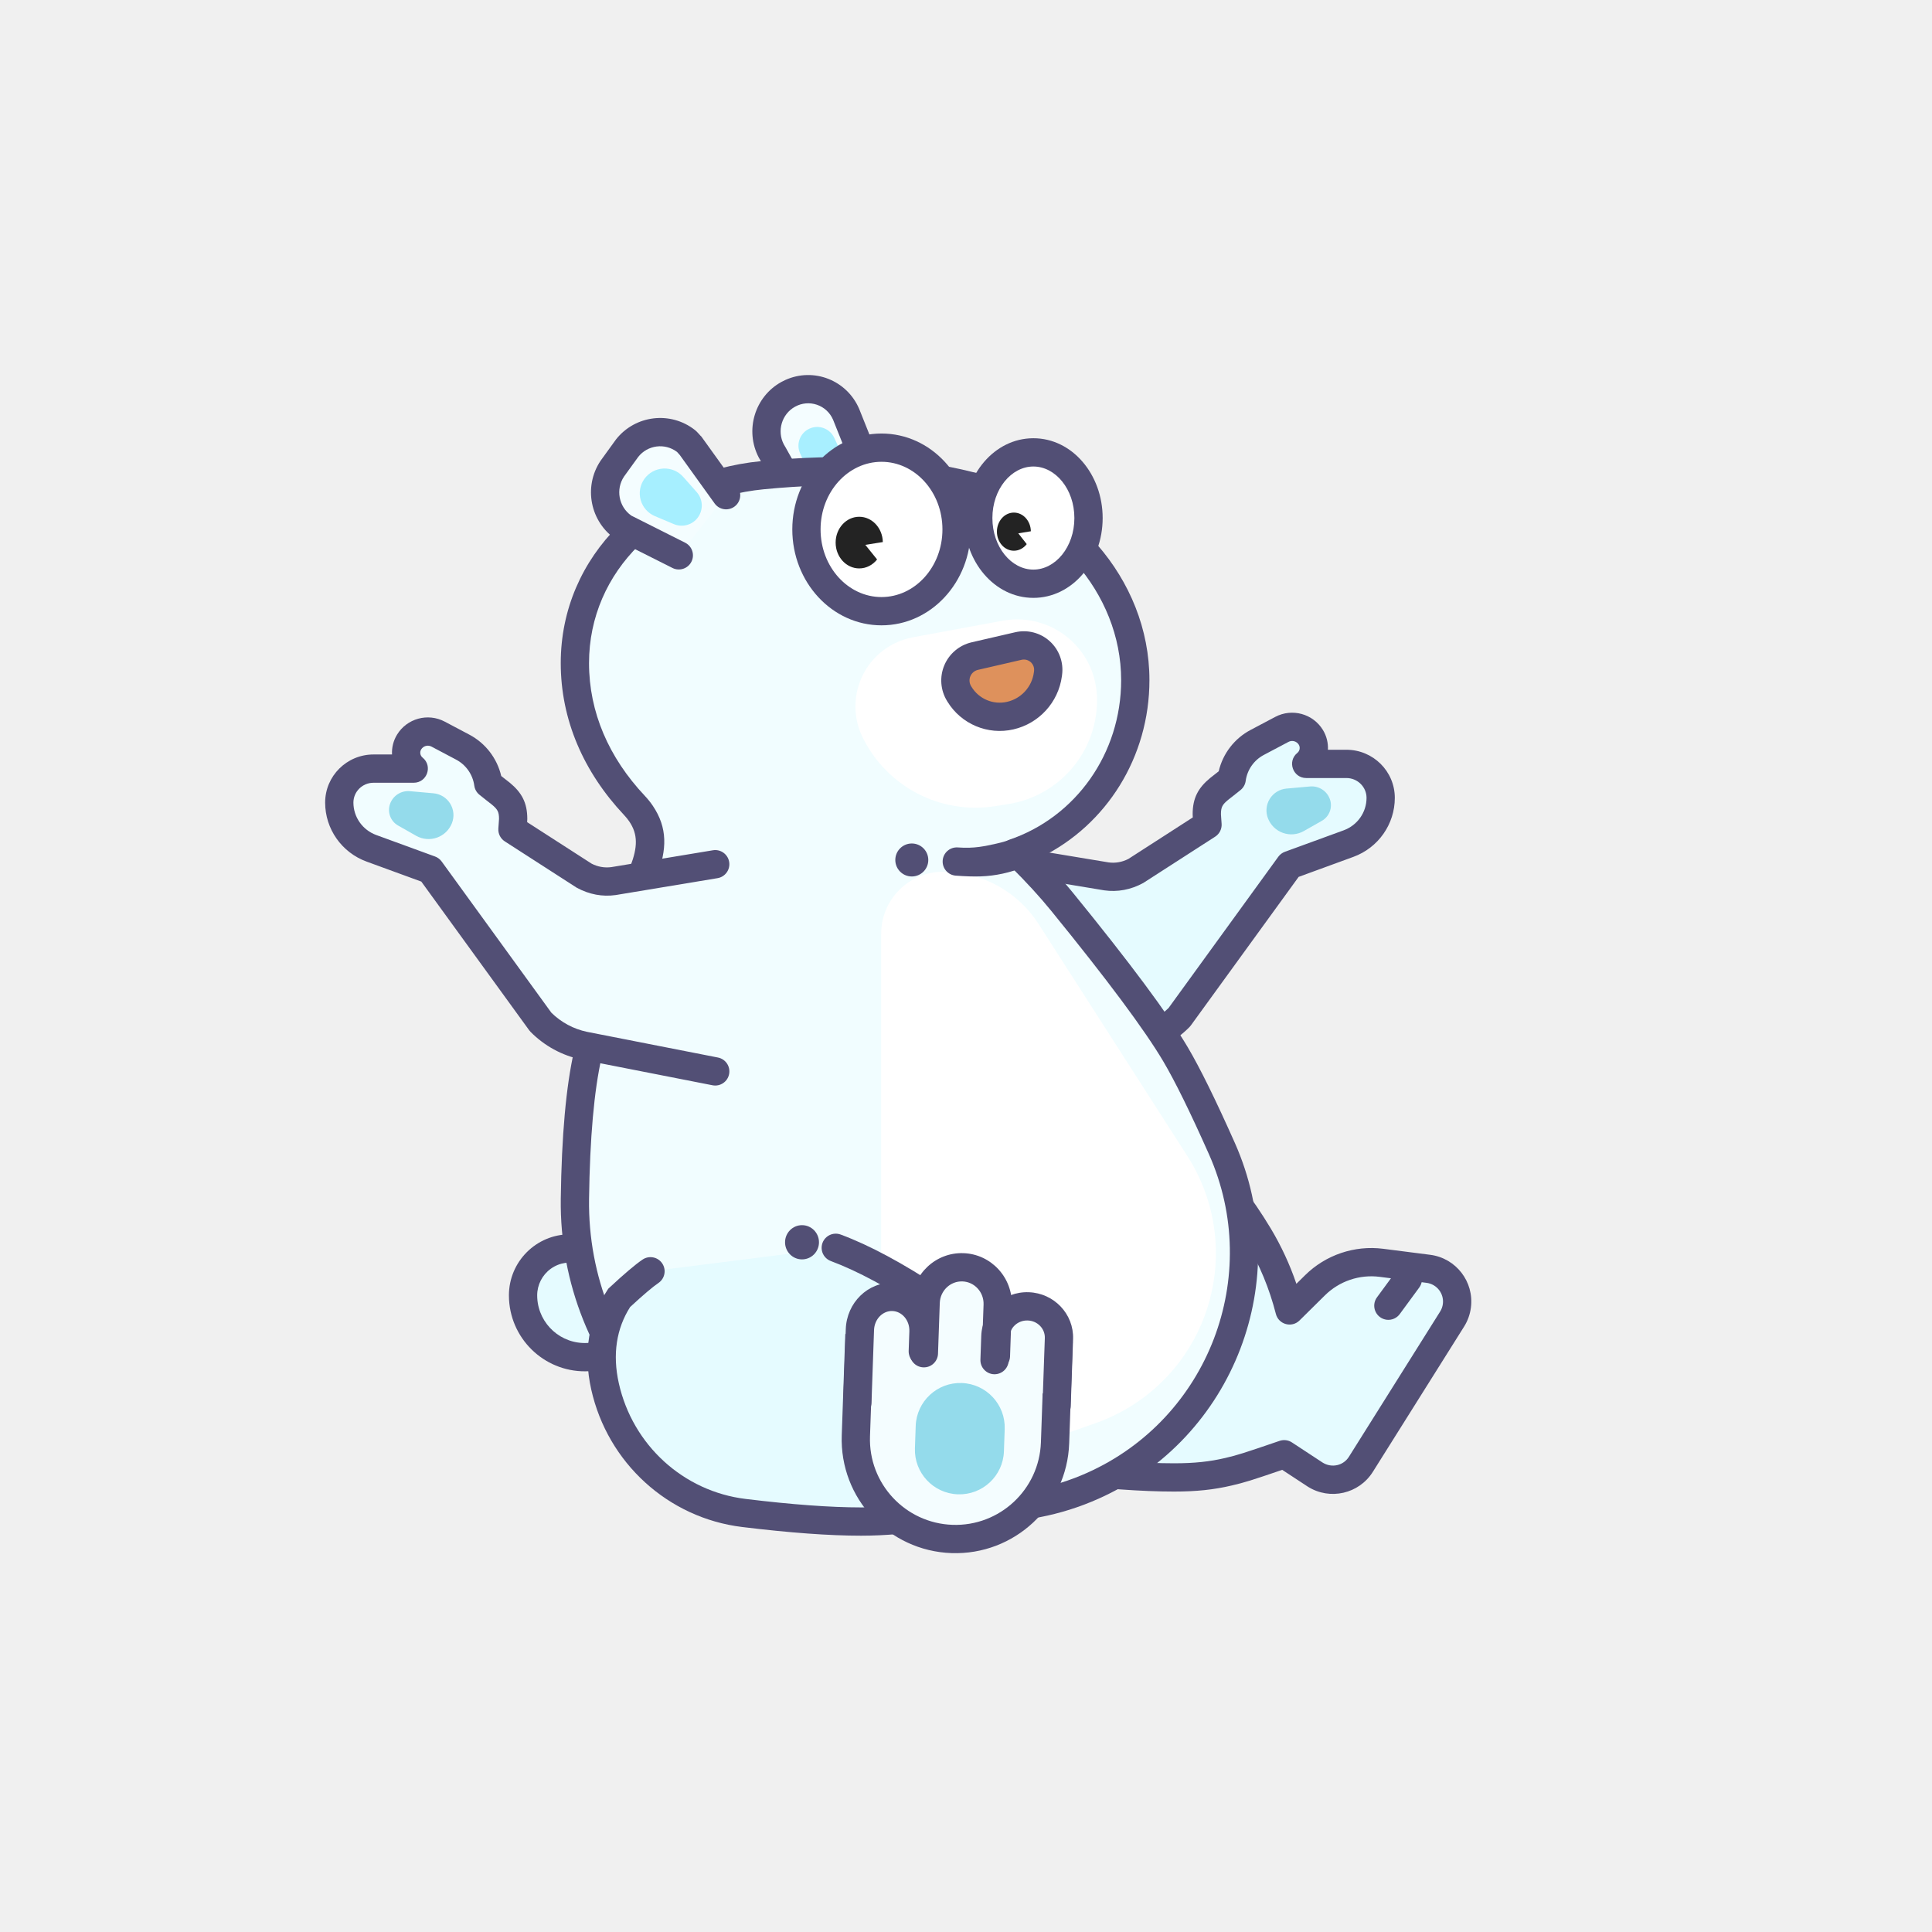
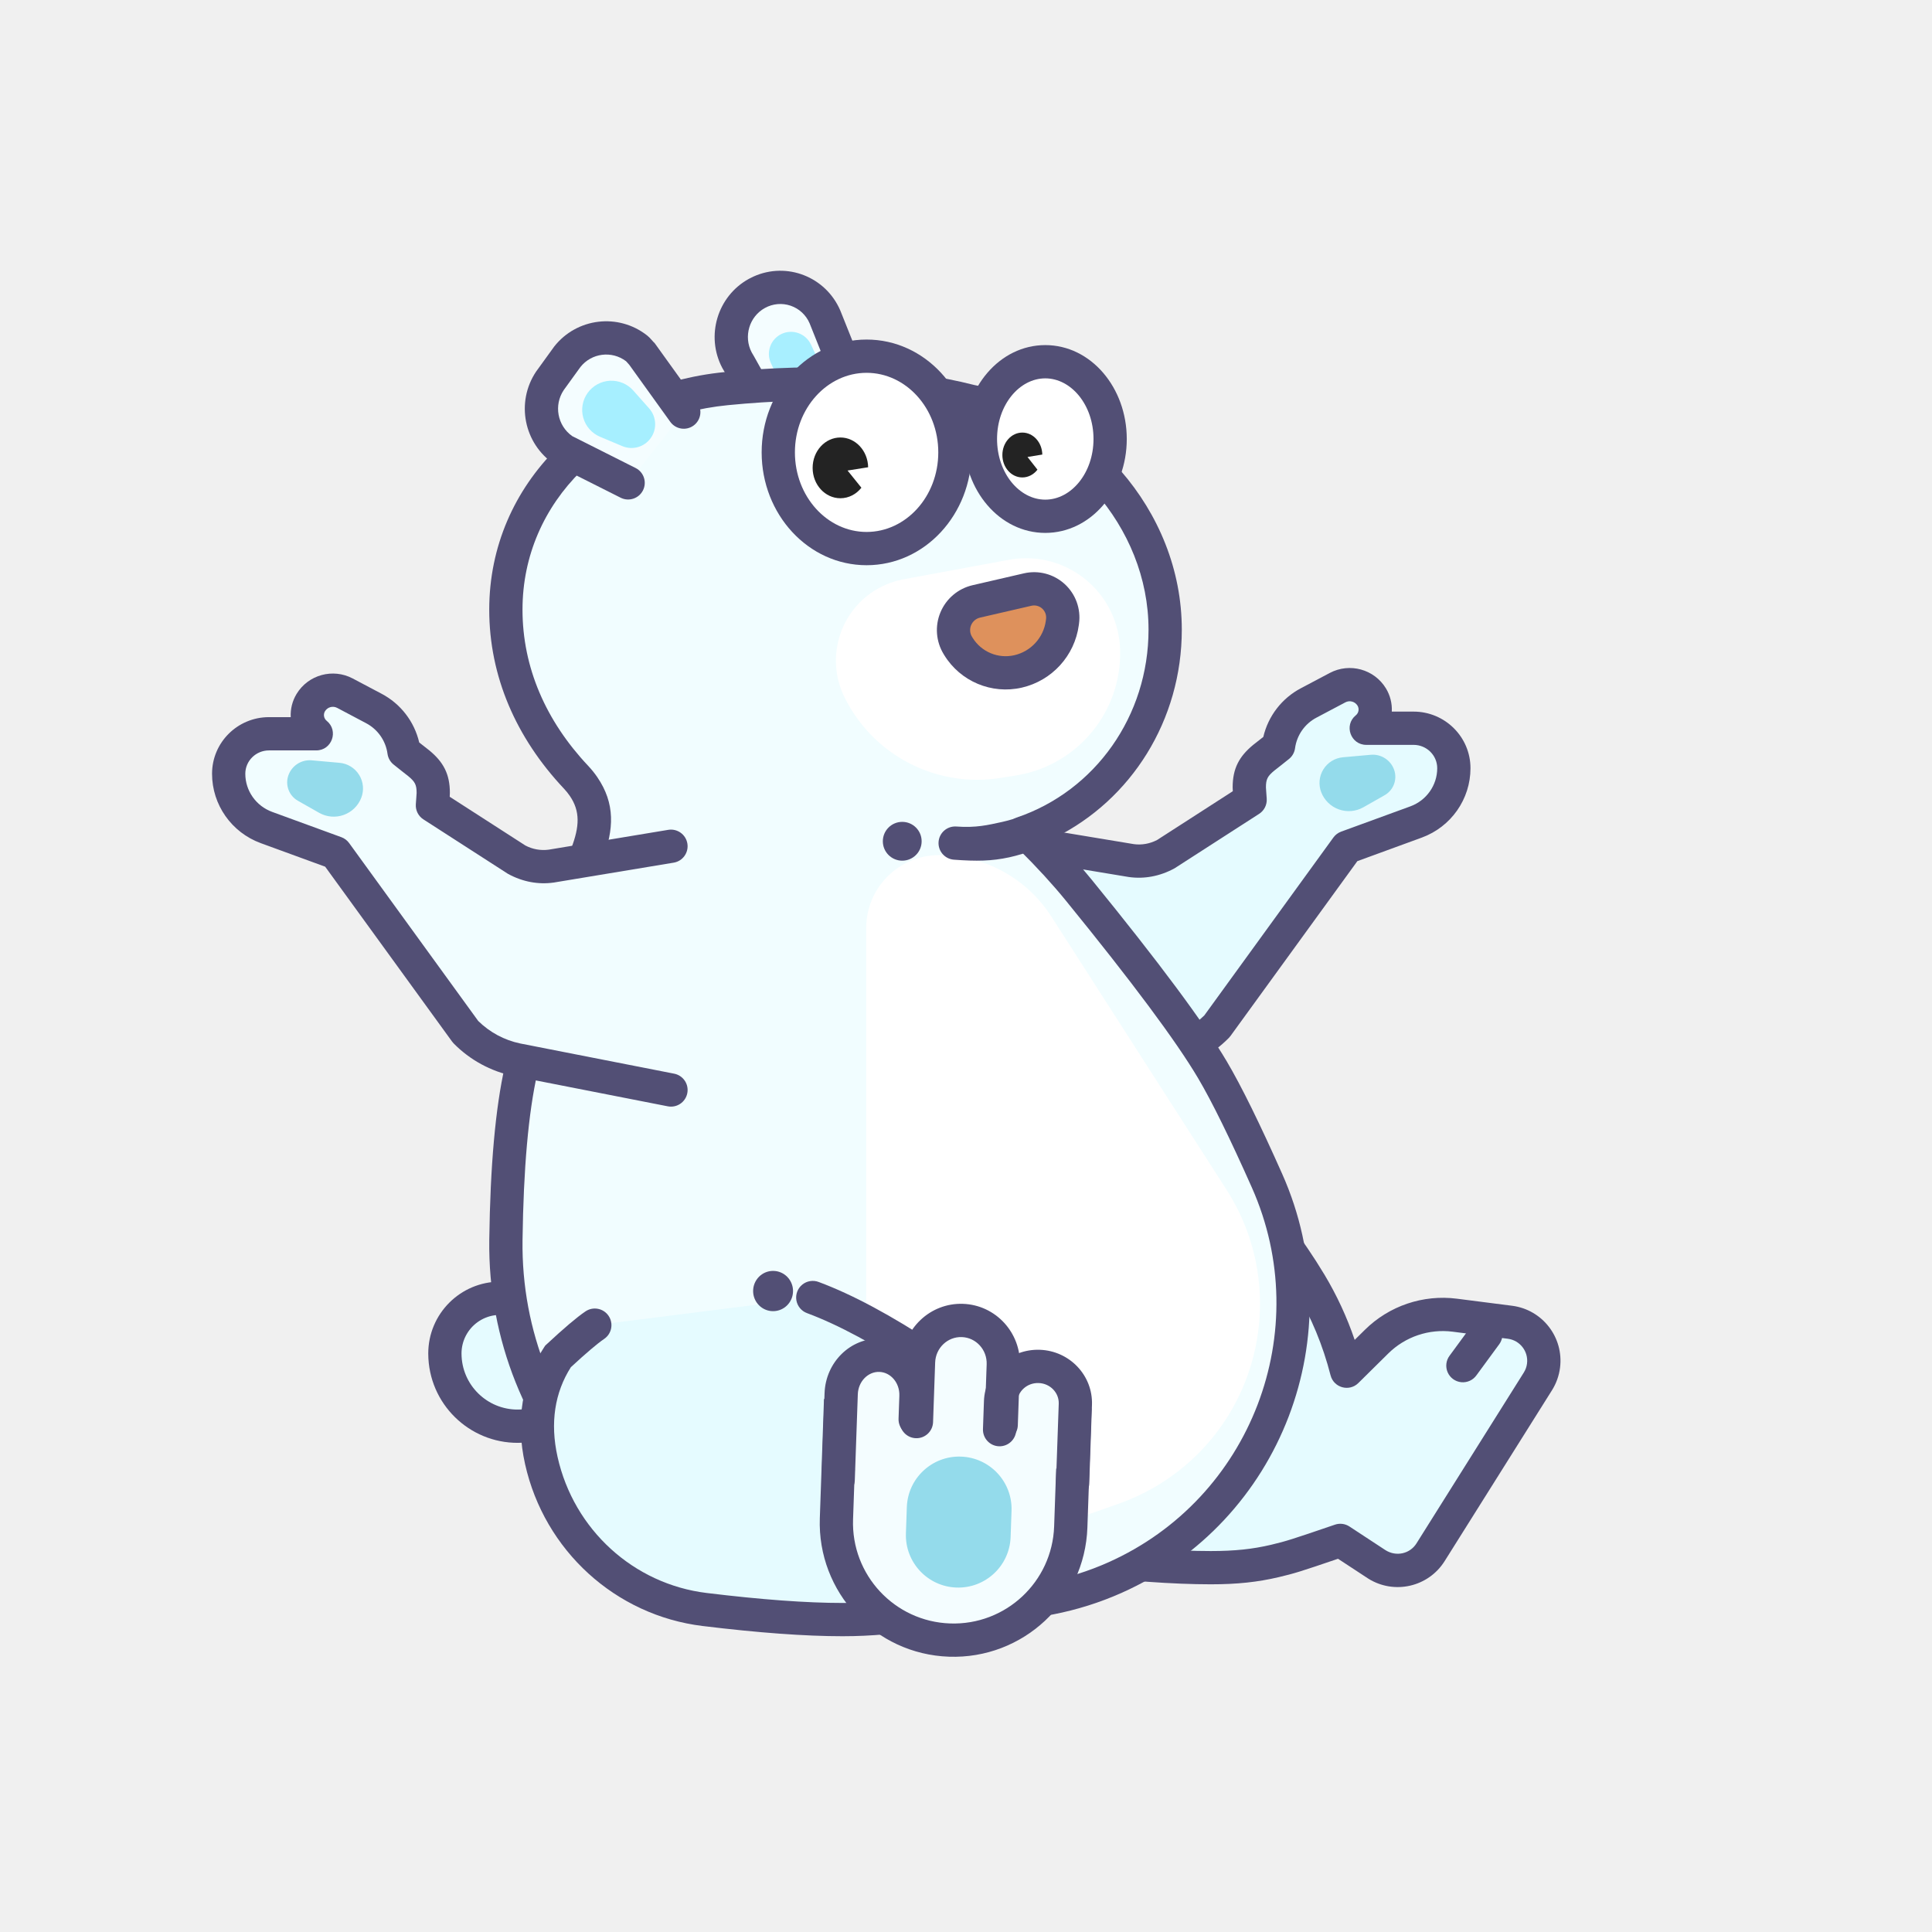
- <svg xmlns="http://www.w3.org/2000/svg" width="800px" height="800px" viewBox="0 0 1024 1024" class="icon" version="1.1">
+ <svg xmlns="http://www.w3.org/2000/svg" width="800px" height="800px" viewBox="76.8 76.8 870.4 870.4" class="icon" version="1.1">
  <path d="M483.897 337.77l47.449-8.769c23.025-4.256 45.136 10.959 49.389 33.982 0.38 2.065 0.609 4.156 0.679 6.254 0.964 28.093-19.156 52.501-46.914 56.922l-6.973 1.111a66.655 66.655 0 0 1-70.299-36.409c-9.084-18.467-1.476-40.8 16.993-49.884a37.181 37.181 0 0 1 9.676-3.207z" fill="#FFFFFF" />
  <path d="M460.515 249.729l-12.033-30.086c-4.883-11.351-17.918-16.474-29.117-11.436-0.524 0.237-1.049 0.5-1.556 0.774-10.635 5.829-14.661 19.289-8.991 30.063 0.317 0.599 0.652 1.179 1.024 1.743l15.672 28.053" fill="#F4FDFF" />
  <path d="M402.185 242.533c-7.568-14.386-2.2-32.326 12.026-40.121 0.679-0.375 1.374-0.719 2.085-1.036 15.02-6.758 32.536 0.12 39.069 15.305l12.103 30.263a7.495 7.495 0 0 1-13.911 5.567l-12.028-30.086a14.338 14.338 0 0 0-20.118-6.873c-7.043 3.856-9.73 12.84-5.962 20.005 0.207 0.395 0.435 0.782 0.674 1.154l0.255 0.425 15.677 28.048a7.495 7.495 0 0 1-13.082 7.31l-15.562-27.848a30.345 30.345 0 0 1-1.224-2.113z" fill="#524F75" />
  <path d="M424.131 240.44l5.729 12.295a9.94 9.94 0 1 0 18.022-8.404l-5.729-12.295a9.94 9.94 0 1 0-18.022 8.404z" fill="#A8EFFF" />
  <path d="M310.06 663.005L392.117 690.74v24.044l-80.287 4.498c-18.07 1.009-33.54-12.82-34.549-30.887a31.974 31.974 0 0 1-0.052-1.828c0-13.737 11.134-24.868 24.868-24.868a24.601 24.601 0 0 1 7.962 1.306z" fill="#E5FBFF" />
  <path d="M307.66 670.098a17.376 17.376 0 0 0-22.94 16.461c0 0.47 0.012 0.942 0.04 1.411 0.779 13.939 12.713 24.608 26.651 23.824L384.624 707.701v-11.586l-76.965-26.017zM399.61 685.366v36.507l-87.36 4.89c-22.203 1.241-41.207-15.75-42.451-37.95a39.761 39.761 0 0 1-0.062-2.245c0-17.873 14.488-32.361 32.361-32.361 3.524 0 7.023 0.572 10.362 1.706L399.61 685.366z" fill="#524F75" />
  <path d="M683.505 694.544c-3.586-14.011-9.071-27.381-16.399-39.581-17.176-28.572-40.805-54.042-59.025-56.695l-114.965 66.792c-8.384 12.553-11.726 28.337-7.573 46.689 8.072 35.665 37.753 62.407 74.123 66.785 25.078 3.02 45.945 4.528 62.601 4.528 23.747 0 34.394-4.098 58.375-12.288l16.244 10.665 0.292 0.187a17.483 17.483 0 0 0 24.104-5.502l48.363-76.987a17.483 17.483 0 0 0-12.585-26.641l-24.851-3.179a42.464 42.464 0 0 0-35.241 11.916l-13.464 13.312z" fill="#E5FBFF" />
  <path d="M691.707 675.907a49.951 49.951 0 0 1 41.465-14.021l24.851 3.182c13.682 1.751 23.355 14.264 21.596 27.945a25.018 25.018 0 0 1-3.621 10.113l-48.365 76.985c-7.338 11.684-22.753 15.203-34.434 7.862-0.142-0.09-4.67-3.067-13.597-8.921-16.869 5.754-19.706 6.631-26.746 8.287-9.473 2.23-18.662 3.217-30.585 3.217-16.991 0-38.14-1.529-63.498-4.583-39.514-4.75-71.762-33.807-80.539-72.569-4.436-19.603-1.286-37.631 8.654-52.506a7.543 7.543 0 0 1 2.465-2.318l114.96-66.79a7.468 7.468 0 0 1 4.845-0.937c19.97 2.91 44.634 27.426 64.365 60.254a152.616 152.616 0 0 1 13.587 29.336l4.598-4.536z m-193.269-5.275c-6.906 11.132-8.989 24.459-5.59 39.464 7.373 32.576 34.486 56.999 67.714 61.003 24.806 2.985 45.386 4.476 61.702 4.476 10.809 0 18.849-0.867 27.156-2.817 6.798-1.603 9.428-2.453 28.799-9.071a7.498 7.498 0 0 1 6.534 0.829l16.244 10.665c4.84 3.042 11.004 1.633 13.941-3.037l48.36-76.987a9.915 9.915 0 0 0 1.451-4.044 10.003 10.003 0 0 0-8.642-11.182l-24.853-3.179a34.953 34.953 0 0 0-29.019 9.815l-13.467 13.307c-4.113 4.069-11.092 2.135-12.528-3.469-3.444-13.449-8.684-26.122-15.562-37.576-16.629-27.663-37.189-48.702-51.325-52.641l-110.917 64.445z" fill="#524F75" />
  <path d="M740.212 673.457l-10.32 14.064a7.493 7.493 0 1 0 12.081 8.864l10.32-14.064a7.493 7.493 0 0 0-12.081-8.864z" fill="#524F75" />
  <path d="M532.522 455.558l53.842 8.931c5.35 0.757 10.799-0.225 15.54-2.8l38.09-24.534c-0.04-0.627-0.37-4.98-0.37-5.61 0-10.315 5.824-12.45 13.18-18.644a25.865 25.865 0 0 1 13.589-19.424l13.005-6.881c5.445-2.88 12.211-1.026 15.385 4.218a10.854 10.854 0 0 1-2.453 14.066h21.287c10.035-0.002 18.167 8.062 18.167 18.007 0 10.819-6.806 20.492-17.043 24.234l-31.152 11.384-58.503 80.619a45.518 45.518 0 0 1-23.182 12.625l-69.377 13.612" fill="#E5FBFF" />
  <path d="M632.205 433.257c-0.055-0.854-0.075-1.349-0.075-1.713 0-8.574 2.957-13.959 9.241-19.154 0.554-0.457 2.785-2.185 4.571-3.591a33.367 33.367 0 0 1 16.946-21.944l13.005-6.881c8.944-4.735 20.055-1.688 25.298 6.956a18.327 18.327 0 0 1 2.637 10.46h9.79C727.774 397.387 739.278 408.788 739.278 422.89c0 13.974-8.776 26.452-21.966 31.272l-29.002 10.6-57.157 78.768a7.613 7.613 0 0 1-0.724 0.854 53.031 53.031 0 0 1-27.001 14.706l-69.462 13.629a7.493 7.493 0 1 1-2.882-14.706l69.377-13.607a38.02 38.02 0 0 0 18.904-10.145l58.156-80.157a7.523 7.523 0 0 1 3.492-2.637l31.157-11.381c7.293-2.665 12.123-9.531 12.123-17.196 0-5.792-4.763-10.515-10.672-10.515h-21.284c-7.058 0-10.203-8.869-4.725-13.314a3.372 3.372 0 0 0 0.774-4.363 4.151 4.151 0 0 0-5.475-1.479l-13.005 6.881a18.352 18.352 0 0 0-9.668 13.804 7.52 7.52 0 0 1-2.6 4.728c-1.613 1.354-6.176 4.873-6.711 5.312-3.067 2.533-3.801 3.881-3.801 7.6 0-0.002 0.062 1.054 0.152 2.275l0.132 1.826c0.045 0.599 0.062 0.894 0.075 1.089a7.493 7.493 0 0 1-3.424 6.721l-38.09 24.531c-6.629 3.629-13.702 4.903-20.65 3.921l-54.015-8.959a7.493 7.493 0 1 1 2.45-14.786l53.842 8.931c3.499 0.495 7.238-0.155 10.512-1.873l34.094-21.964z" fill="#524F75" />
  <path d="M694.354 416.843l-12.52 1.121a11.614 11.614 0 0 0-9.795 15.757 13.312 13.312 0 0 0 18.984 6.771l9.576-5.435a9.516 9.516 0 0 0 4.288-11.421 10.193 10.193 0 0 0-10.532-6.793z" fill="#94DBEB" />
  <path d="M339.149 466.744c-15.532 39.966-22.513 69.537-27.593 92.02-4.118 18.235-6.399 43.787-6.838 76.663-1.156 86.513 66.795 158.143 153.093 161.387l61.335 2.305a134.863 134.863 0 0 0 60.034-11.611c68.166-30.415 98.814-110.432 68.453-178.723-10.023-22.548-18.227-39.224-24.611-50.021-10.073-17.036-30.126-43.99-60.161-80.861-6.586-8.082-14.391-16.549-23.425-25.405l-2.118-0.305c37.833-12.87 64.405-49.065 64.405-91.715 0-54.349-43.98-94.278-87.589-102.907-31.185-7.927-67.886-9.825-110.095-5.694C349.718 257.191 304.702 296.46 304.702 351.457c0 29.551 12.538 55.226 31.584 75.459 14.264 15.155 6.281 31.035 2.862 39.829z" fill="#F1FDFF" />
  <path d="M568.672 473.173c30.253 37.141 50.483 64.335 60.801 81.783 6.561 11.097 14.878 28 25.011 50.79 32.034 72.067-0.307 156.507-72.252 188.608a142.341 142.341 0 0 1-63.368 12.258l-61.335-2.305c-90.364-3.397-161.512-78.401-160.303-168.975 0.447-33.352 2.77-59.385 7.023-78.214 7.92-35.051 14.89-59.564 27.918-93.084 0.192-0.497 1.586-3.959 1.996-5.03 3.781-9.898 4.051-16.724-0.639-23.619a27.091 27.091 0 0 0-2.69-3.327C309.283 409.17 297.21 381.487 297.21 351.457c0-57.077 45.815-101.141 106.106-107.035 42.933-4.201 80.424-2.275 112.475 5.842 51.272 10.242 93.431 56.08 93.431 110.217 0 40.723-22.708 76.738-57.426 93.816 6.286 6.489 11.911 12.778 16.876 18.877z m-33.765-28.073c35.33-12.018 59.325-45.75 59.325-84.622 0-46.674-36.889-86.72-81.553-95.557-30.673-7.785-66.513-9.638-107.91-5.59C351.751 264.522 312.195 302.572 312.195 351.457c0 26.015 10.507 50.104 29.549 70.324 1.573 1.671 2.965 3.397 4.171 5.172 8.055 11.843 7.598 23.387 2.245 37.393-0.47 1.226-1.883 4.743-2.028 5.11-12.715 32.721-19.496 56.565-27.268 90.959-3.986 17.638-6.221 42.718-6.656 75.112-1.101 82.447 63.653 150.71 145.883 153.8l61.335 2.305a127.401 127.401 0 0 0 56.7-10.969c64.385-28.729 93.341-104.323 64.667-168.838-9.918-22.308-18.01-38.755-24.214-49.254-9.835-16.629-29.711-43.345-59.522-79.944-5.977-7.338-13.02-15.03-21.127-23.077-7.495-1.369-8.369-11.948-1.022-14.448z" fill="#524F75" />
  <path d="M379.08 458.055l-53.84 8.931a25.17 25.17 0 0 1-15.54-2.8l-38.088-24.534c0.035-0.627 0.37-4.98 0.37-5.61 0-10.315-5.827-12.45-13.18-18.644a25.875 25.875 0 0 0-13.592-19.424l-13.002-6.881c-5.445-2.88-12.211-1.026-15.387 4.218a10.857 10.857 0 0 0 2.455 14.066H197.984C187.954 407.377 179.824 415.442 179.824 425.387c0 10.819 6.803 20.492 17.043 24.234l31.155 11.384 58.498 80.619a45.516 45.516 0 0 0 23.185 12.625l69.38 13.612" fill="#F1FDFF" />
  <path d="M279.4 435.754c0.055-0.854 0.08-1.349 0.08-1.713 0-8.574-2.96-13.959-9.246-19.154-0.552-0.457-2.782-2.185-4.571-3.591a33.362 33.362 0 0 0-16.946-21.944l-13.005-6.881c-8.946-4.735-20.06-1.688-25.298 6.956a18.282 18.282 0 0 0-2.632 10.46H197.984C183.83 399.884 172.332 411.286 172.332 425.387c0 13.974 8.776 26.452 21.964 31.272l29.004 10.6 57.157 78.768c0.22 0.302 0.462 0.587 0.724 0.854a53.031 53.031 0 0 0 27.001 14.706l69.462 13.629a7.493 7.493 0 0 0 2.885-14.706l-69.382-13.612a38.048 38.048 0 0 1-18.909-10.145l-58.153-80.147a7.51 7.51 0 0 0-3.492-2.637L199.438 442.583C192.145 439.918 187.317 433.052 187.317 425.387c0-5.792 4.763-10.515 10.672-10.515h21.289c7.058 0 10.2-8.869 4.72-13.314a3.364 3.364 0 0 1-0.769-4.363 4.151 4.151 0 0 1 5.475-1.479l13.005 6.881a18.377 18.377 0 0 1 9.673 13.804c0.25 1.843 1.176 3.529 2.6 4.728 1.608 1.354 6.174 4.873 6.708 5.312 3.065 2.533 3.804 3.881 3.804 7.6 0-0.002-0.067 1.054-0.155 2.275l-0.132 1.826-0.075 1.089a7.495 7.495 0 0 0 3.424 6.721l38.088 24.531c6.631 3.629 13.707 4.903 20.647 3.921l54.015-8.959a7.493 7.493 0 1 0-2.453-14.786l-53.84 8.931a17.533 17.533 0 0 1-10.51-1.873l-34.104-21.964z" fill="#524F75" />
  <path d="M217.25 419.34l12.518 1.121a11.611 11.611 0 0 1 9.793 15.757 13.312 13.312 0 0 1-18.986 6.771l-9.576-5.435a9.518 9.518 0 0 1-4.286-11.421 10.205 10.205 0 0 1 10.537-6.793z" fill="#94DBEB" />
  <path d="M499.874 462.049a60.066 60.066 0 0 1 50.556 27.636l78.908 123.057c28.457 44.372 15.552 103.409-28.824 131.864a95.337 95.337 0 0 1-19.791 9.673l-50.448 17.783c-24.716 8.711-51.819-4.263-60.531-28.982a47.431 47.431 0 0 1-2.7-15.772v-232.426c0-18.137 14.696-32.833 32.83-32.833zM483.897 337.768l47.449-8.769c23.025-4.256 45.136 10.959 49.389 33.982 0.38 2.065 0.609 4.156 0.679 6.254 0.964 28.093-19.156 52.501-46.914 56.922l-6.973 1.111a66.655 66.655 0 0 1-70.299-36.409c-9.081-18.467-1.476-40.803 16.996-49.884a37.289 37.289 0 0 1 9.673-3.207z" fill="#FFFFFF" />
  <path d="M516.908 347.476l23.217-4.935a12.922 12.922 0 0 1 15.457 14.586l-0.107 0.704a26.007 26.007 0 0 1-20.3 21.506c-10.5 2.233-21.254-2.498-26.704-11.751l-0.235-0.397a13.27 13.27 0 0 1 8.672-19.713z" fill="#DE915C" />
  <path d="M518.341 355.041a5.777 5.777 0 0 0-3.629 8.652l0.242 0.392a17.478 17.478 0 0 0 18.834 7.897 18.507 18.507 0 0 0 14.181-15.557l0.092-0.707a5.427 5.427 0 0 0-6.594-6.012l-23.127 5.335z m-3.372-14.601l23.127-5.34a20.415 20.415 0 0 1 24.821 22.618l-0.092 0.707a33.492 33.492 0 0 1-25.66 28.158 32.463 32.463 0 0 1-34.981-14.668l-0.24-0.392a20.767 20.767 0 0 1 13.025-31.082z" fill="#524F75" />
  <path d="M359.864 294.383l-29.089-14.641a22.615 22.615 0 0 1-6.239-31.364c0.327-0.49 7.478-10.38 7.842-10.842a22.311 22.311 0 0 1 31.327-3.716c0.537 0.422 1.836 2.008 2.333 2.478l18.854 26.222" fill="#F4FDFF" />
  <path d="M330.769 252.546c0.232-0.345 7.268-10.075 7.498-10.367a14.816 14.816 0 0 1 20.577-2.645c0.105 0.11 0.242 0.26 0.425 0.467l0.727 0.814 0.28 0.305 18.537 25.78a7.493 7.493 0 0 0 12.166-8.749L371.71 231.349l-0.514-0.487a14.661 14.661 0 0 0-0.689-0.779c-0.994-1.109-1.446-1.586-2.163-2.148-12.925-10.183-31.662-7.96-41.847 4.968-0.48 0.609-7.745 10.655-8.187 11.316-9.236 13.824-5.517 32.521 8.307 41.757l0.382 0.257 29.501 14.843a7.493 7.493 0 0 0 6.733-13.387L334.598 273.281a15.115 15.115 0 0 1-3.829-20.735z" fill="#524F75" />
  <path d="M362.109 252.748l7.138 8.042a10.752 10.752 0 0 1 0.732 13.352 10.64 10.64 0 0 1-12.807 3.654l-10.053-4.231a13.127 13.127 0 0 1-5.565-19.763 13.18 13.18 0 0 1 20.555-1.054z" fill="#A6EFFF" />
  <path d="M431.191 282.537a40.273 35.106 90 1 0 70.211 0 40.273 35.106 90 1 0-70.211 0Z" fill="#FFFFFF" />
  <path d="M519.033 273.415a33.65 30.156 90 1 0 60.311 0 33.65 30.156 90 1 0-60.311 0Z" fill="#FFFFFF" />
  <path d="M547.713 316.883c20.595 0 36.717-19.204 36.717-42.306S568.308 232.273 547.713 232.273c-20.592 0-36.712 19.201-36.712 42.304s16.119 42.306 36.712 42.306z m0-14.985c-11.679 0-21.724-11.968-21.724-27.318S536.039 247.259 547.713 247.259c11.681 0 21.731 11.968 21.731 27.318s-10.05 27.321-21.731 27.321z" fill="#524F75" />
  <path d="M544.189 288.393c-1.648 2.145-4.086 3.502-6.808 3.502-4.965 0-8.994-4.526-8.994-10.105s4.024-10.108 8.994-10.108c4.908 0 8.896 4.416 8.994 9.903l-6.663 1.089 4.478 5.719z" fill="#232323" />
  <path d="M467.216 331.439c26.259 0 47.281-22.895 47.281-50.833C514.498 252.671 493.476 229.776 467.216 229.776c-26.259 0-47.279 22.895-47.279 50.833 0.002 27.935 21.019 50.83 47.279 50.83z m0-14.985c-17.685 0-32.293-15.914-32.293-35.847S449.531 244.761 467.216 244.761 499.512 260.673 499.512 280.606s-14.611 35.847-32.296 35.847z" fill="#524F75" />
  <path d="M464.876 296.528c-2.293 2.905-5.682 4.74-9.466 4.74-6.906 0-12.505-6.127-12.505-13.684s5.6-13.687 12.505-13.687c6.821 0 12.368 5.979 12.503 13.409l-9.271 1.476 6.234 7.745z" fill="#232323" />
  <path d="M443.045 661.384c14.611 5.44 31.727 14.631 51.347 27.586 30.81 20.343 47.109 56.912 41.754 93.698l-1.434 9.855c-27.156 9.288-53.258 13.931-78.301 13.931-16.534 0-37.251-1.514-62.147-4.548C358.153 797.504 328.689 770.635 320.677 734.805c-4.123-18.439-0.807-34.302 7.52-46.914 7.525-6.998 13.05-11.691 16.574-14.079" fill="#E5FBFF" />
  <path d="M456.409 798.962c-16.194 0-36.622-1.496-61.24-4.496-32.95-4.011-59.857-28.547-67.177-61.3-3.452-15.417-1.224-29.077 5.989-40.418 6.913-6.401 11.973-10.685 14.995-12.735a7.493 7.493 0 0 0-8.409-12.408c-3.926 2.66-9.683 7.55-17.473 14.798l-0.657 0.609-0.495 0.747C312.085 698.69 308.963 716.773 313.361 736.438c8.704 38.922 40.725 68.118 79.989 72.904 25.175 3.07 46.18 4.606 63.053 4.606 25.9 0 52.813-4.79 80.726-14.336l4.328-1.484 2.093-14.383C549.326 744.091 531.753 704.662 498.513 682.716 478.458 669.474 460.862 660.023 445.657 654.363a7.493 7.493 0 1 0-5.227 14.044c14.014 5.217 30.65 14.154 49.834 26.816 28.377 18.737 43.403 52.449 38.465 86.366l-0.769 5.282c-24.841 8.072-48.687 12.091-71.55 12.091z" fill="#524F75" />
  <path d="M416.094 658.432a9.071 8.991 90 1 0 17.982 0 9.071 8.991 90 1 0-17.982 0Z" fill="#524F75" />
  <path d="M455.355 712.954c23.747-12.57 41.574-18.642 53.483-18.227 11.913 0.412 29.274 7.722 52.079 21.914l-1.723 49.319c-1.014 29.154-25.475 51.959-54.624 50.94-29.152-1.019-51.962-25.475-50.94-54.627l1.726-49.317z" fill="#F4FDFF" />
  <path d="M461.117 761.322c-0.874 25.018 18.699 46 43.71 46.874 25.016 0.879 46.005-18.697 46.879-43.712l1.573-44.956c-19.956-12.058-35.031-18.19-44.706-18.529-9.676-0.337-25.148 4.728-45.893 15.367l-1.563 44.956z m-9.271-56.205c24.813-13.137 43.692-19.573 57.254-19.099 13.554 0.475 31.941 8.209 55.783 23.045l3.679 2.29-1.873 53.653c-1.159 33.287-29.087 59.335-62.377 58.168-33.29-1.161-59.332-29.089-58.168-62.377l1.873-53.653 3.829-2.028z" fill="#524F75" />
  <path d="M454.246 744.718l1.356-38.81c0.345-9.893 8.167-17.65 17.473-17.328 9.306 0.325 16.566 8.609 16.224 18.504l-0.367 10.447" fill="#F4FDFF" />
  <path d="M488.933 717.364l0.942-26.999c0.375-10.685 9.223-19.046 19.768-18.679 10.545 0.367 18.789 9.326 18.412 20.01l-0.944 26.999M527.085 719.585l0.445-12.6c0.32-9.104 8.117-16.219 17.418-15.894 9.308 0.327 16.589 7.967 16.272 17.068l-1.249 35.708" fill="#F4FDFF" />
  <path d="M461.901 743.774l1.356-38.81c0.205-5.857 4.663-10.277 9.723-10.098 5.063 0.175 9.201 4.895 8.996 10.752l-0.365 10.445a7.493 7.493 0 0 0 14.975 0.529l0.367-10.452c0.485-13.931-9.903-25.78-23.452-26.254-13.542-0.475-24.736 10.625-25.22 24.551l-1.354 38.812a7.493 7.493 0 0 0 14.973 0.524z" fill="#524F75" />
  <path d="M497.159 717.627l0.944-26.999c0.227-6.569 5.627-11.676 12.018-11.451 6.384 0.222 11.419 5.692 11.189 12.263l-0.944 26.994a7.493 7.493 0 0 0 14.978 0.524l0.944-26.996c0.517-14.798-10.939-27.251-25.645-27.76-14.701-0.512-26.999 11.109-27.518 25.905l-0.942 26.996a7.493 7.493 0 0 0 14.975 0.524z" fill="#524F75" />
  <path d="M534.618 721.148l0.44-12.603c0.175-4.928 4.471-8.844 9.676-8.664 5.207 0.18 9.216 4.388 9.046 9.318l-1.249 35.708a7.493 7.493 0 0 0 14.975 0.524l1.246-35.71c0.465-13.275-10.095-24.351-23.497-24.818-13.409-0.467-24.708 9.843-25.17 23.122l-0.44 12.6a7.495 7.495 0 0 0 7.225 7.752 7.508 7.508 0 0 0 7.747-7.23z" fill="#524F75" />
  <path d="M509.75 733.029c13.027 0.457 23.217 11.381 22.763 24.406l-0.412 11.823c-0.455 13.027-11.386 23.215-24.409 22.76-13.027-0.455-23.215-11.386-22.76-24.409l0.412-11.826c0.452-13.02 11.379-23.212 24.406-22.755z" fill="#94DBEB" />
  <path d="M539.79 443.629c-4.581 1.648-8.816 2.887-11.639 3.497-6.189 1.336-11.571 2.702-20.595 2.028a7.493 7.493 0 0 0-1.111 14.943c10.342 0.772 17.113 0.652 25.028-1.059 3.554-0.767 7.875-2.078 13.032-3.931a7.493 7.493 0 0 0 4.513-9.586c-1.399-3.894-5.332-7.295-9.228-5.892z" fill="#524F75" />
  <path d="M483.273 455.805m-8.741 0a8.741 8.741 0 1 0 17.483 0 8.741 8.741 0 1 0-17.483 0Z" fill="#524F75" />
</svg>
